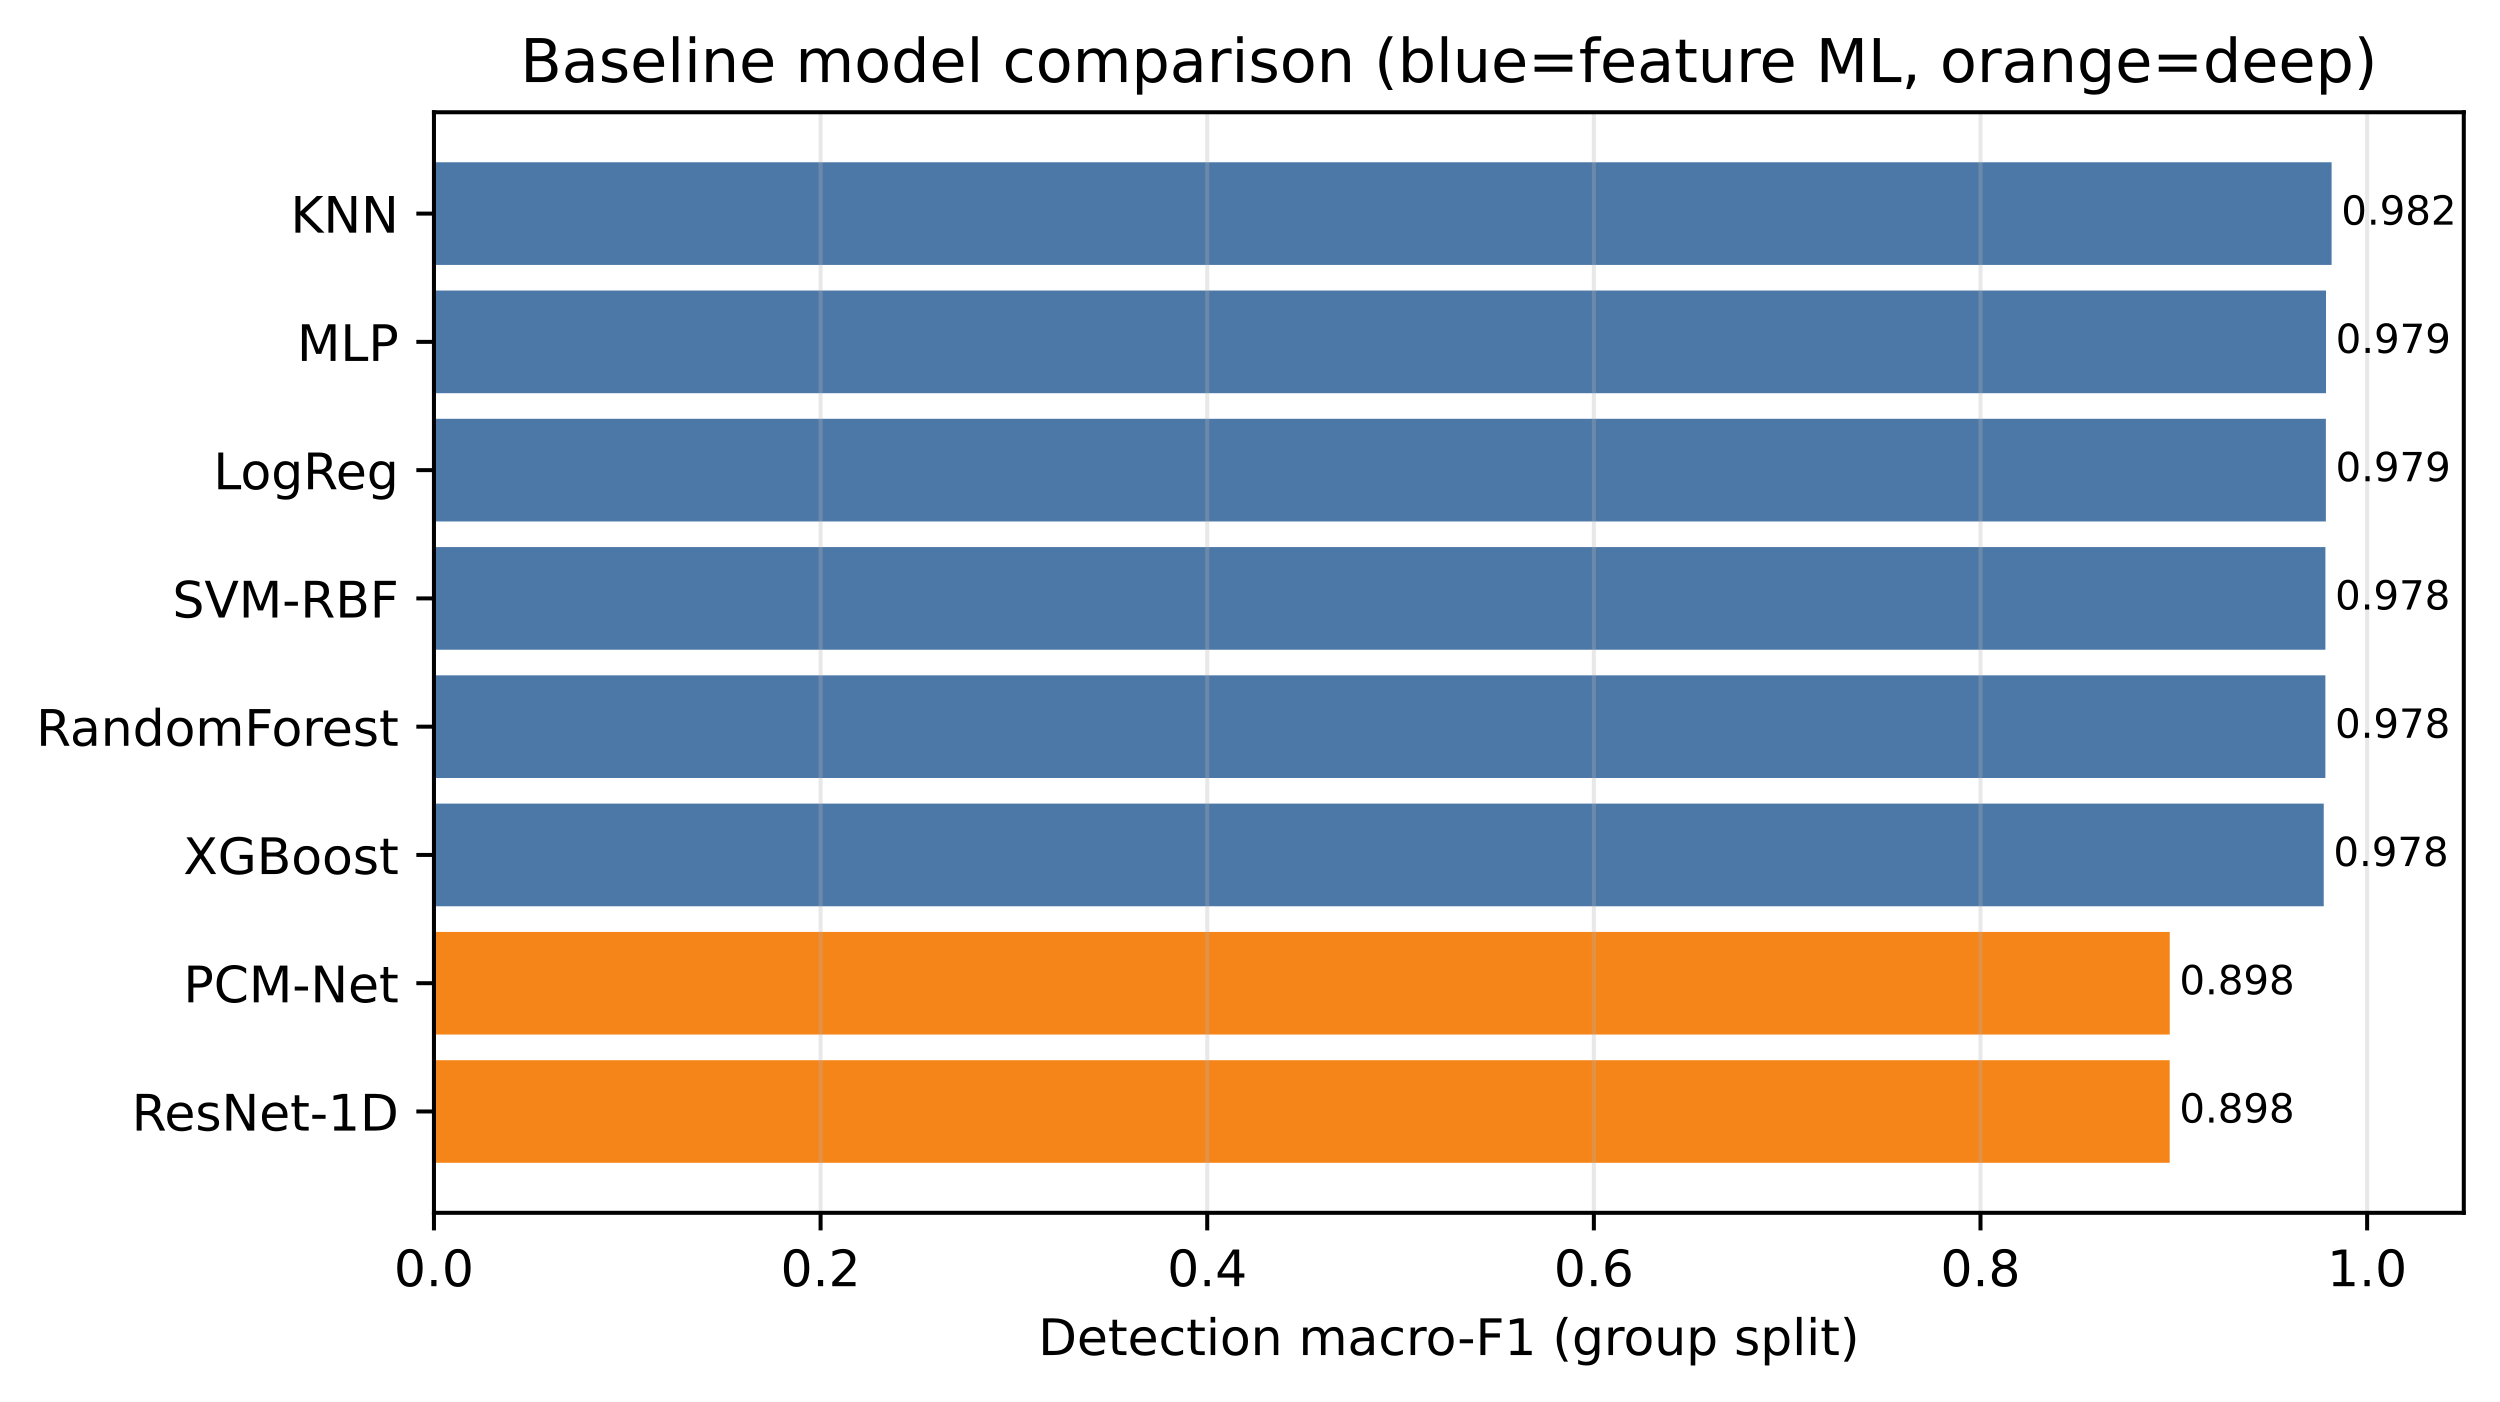
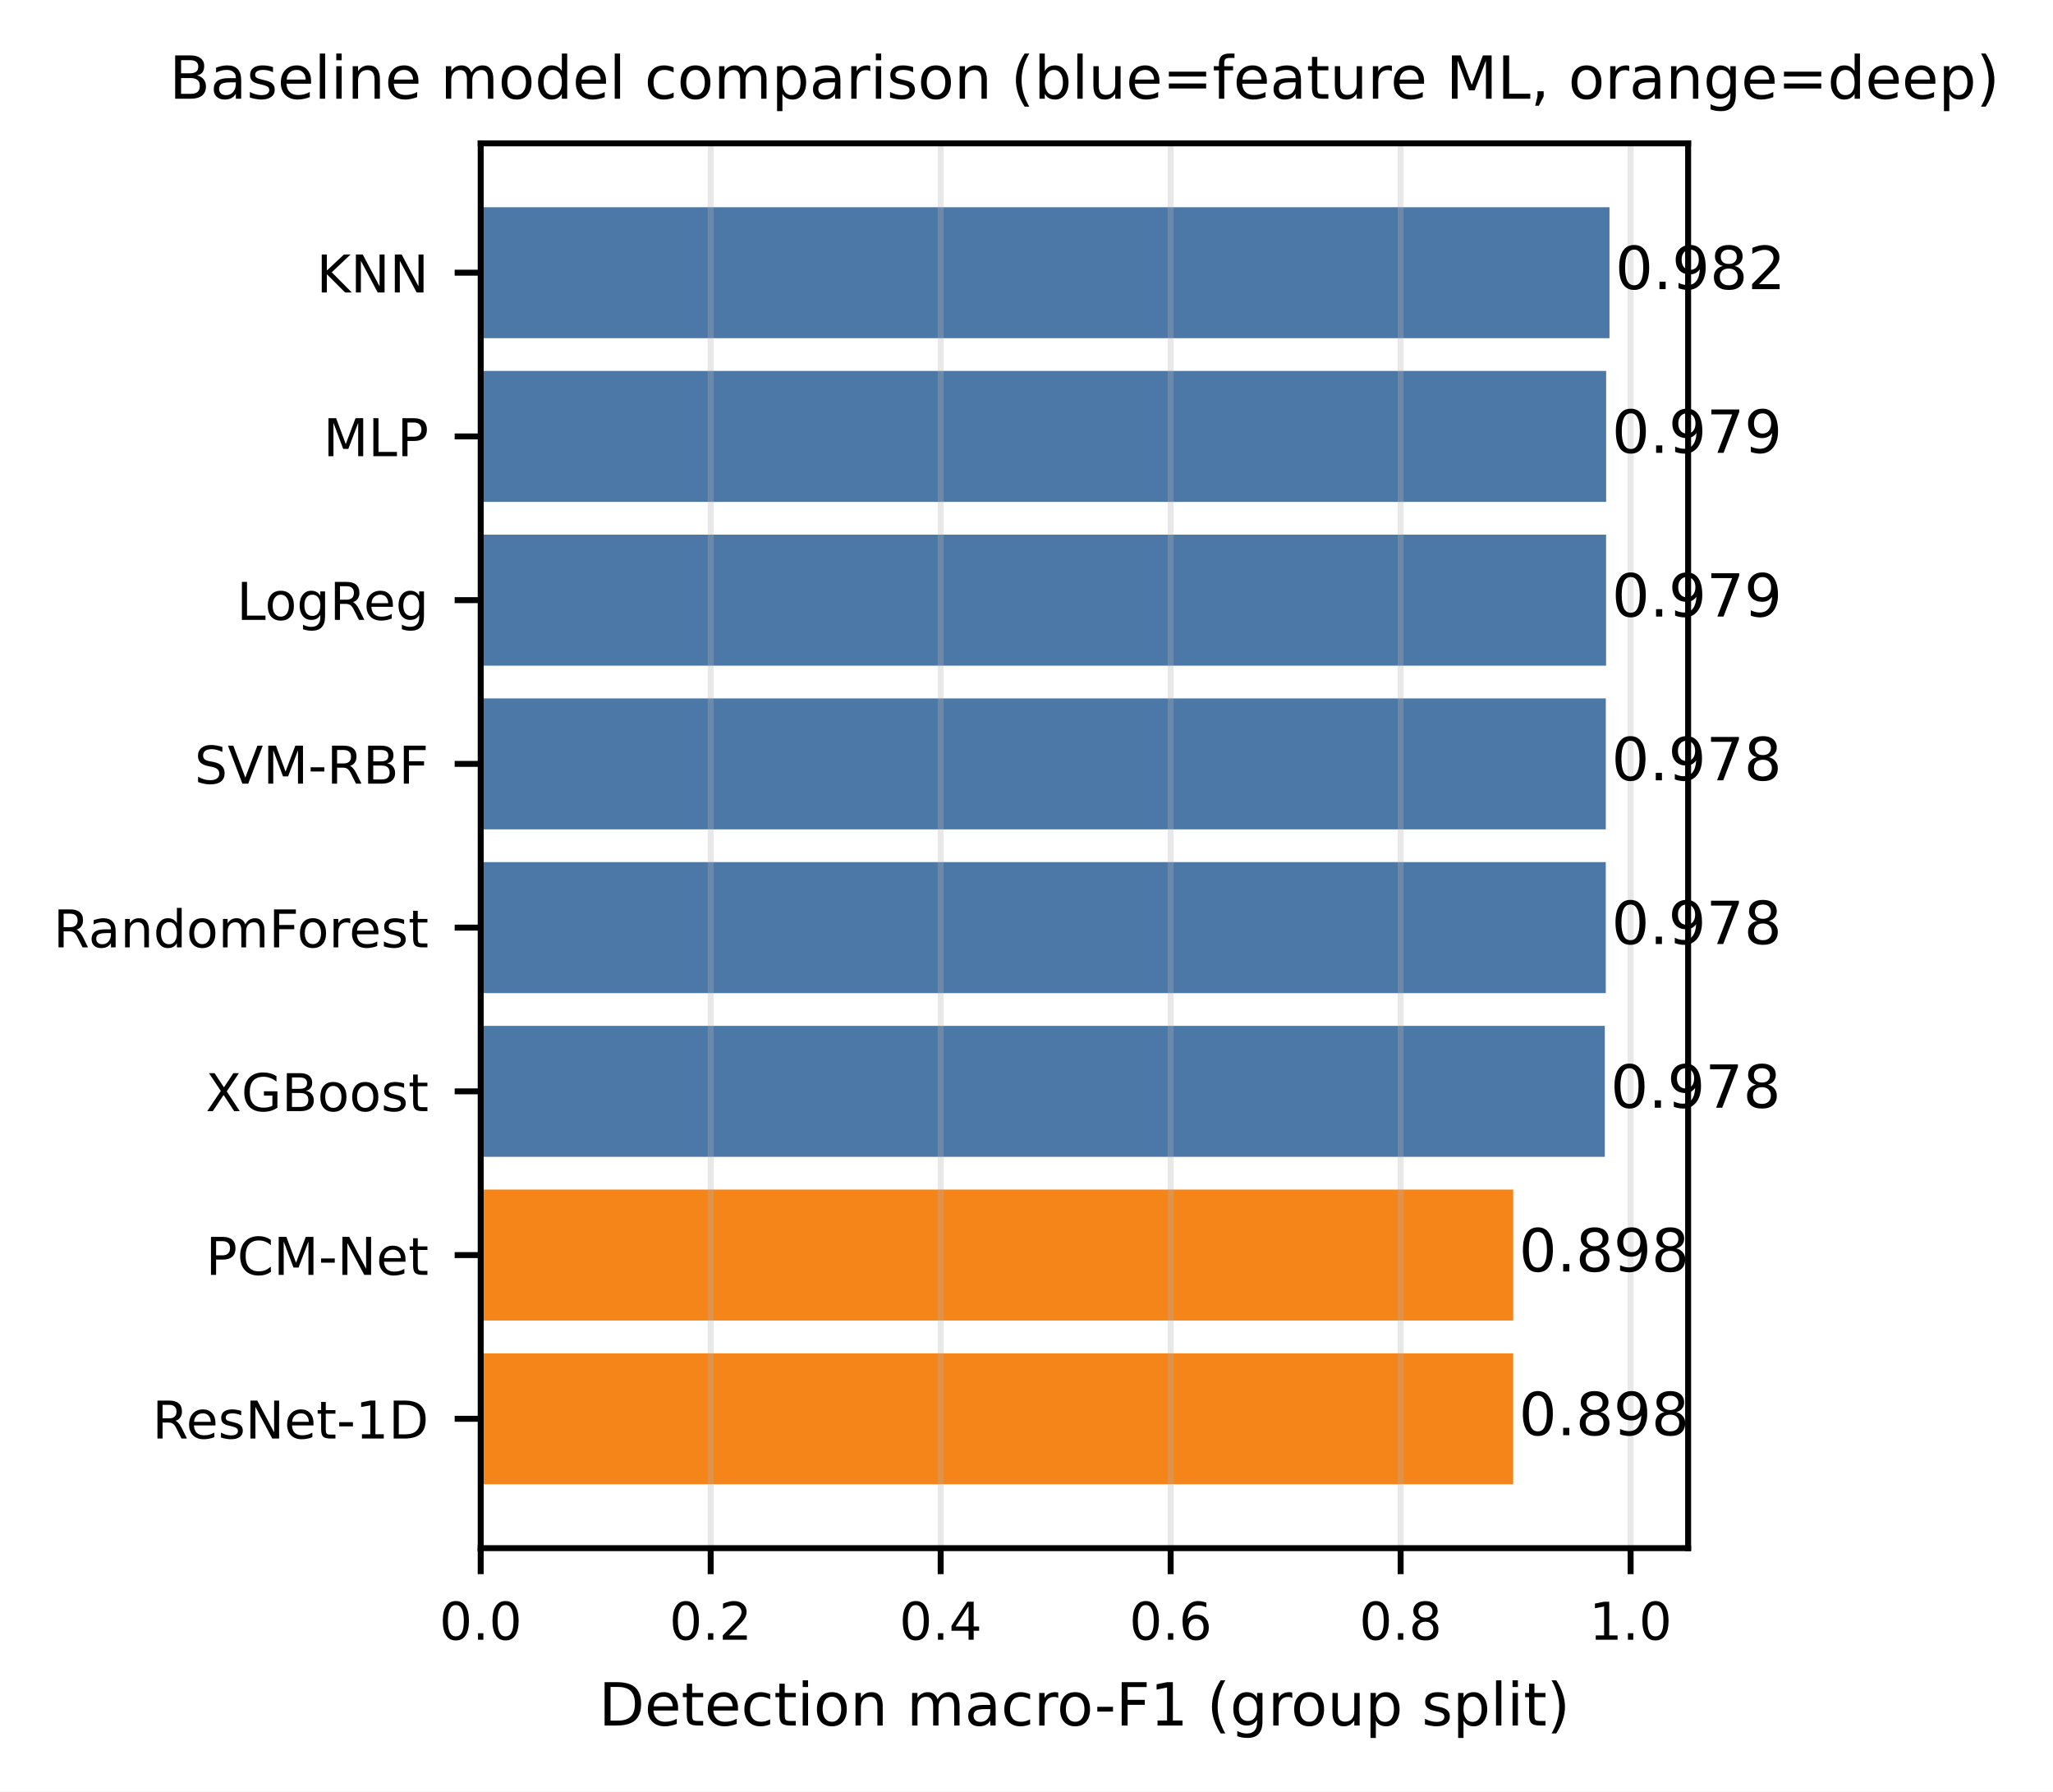
- <svg xmlns="http://www.w3.org/2000/svg" xmlns:xlink="http://www.w3.org/1999/xlink" width="497.023pt" height="278.674pt" viewBox="0 0 497.023 278.674" version="1.1">
+ <svg xmlns="http://www.w3.org/2000/svg" xmlns:xlink="http://www.w3.org/1999/xlink" width="276.115pt" height="240.916pt" viewBox="0 0 276.115 240.916" version="1.1">
  <defs>
    <style type="text/css">*{stroke-linejoin: round; stroke-linecap: butt}</style>
  </defs>
  <g id="figure_1">
    <g id="patch_1">
-       <path d="M 0 278.674  L 497.023 278.674  L 497.023 0  L 0 0  z " style="fill: #ffffff" />
+       <path d="M 0 240.916  L 276.115 240.916  L 276.115 0  L 0 0  z " style="fill: #ffffff" />
    </g>
    <g id="axes_1">
      <g id="patch_2">
-         <path d="M 86.273 241.118  L 489.823 241.118  L 489.823 22.318  L 86.273 22.318  z " style="fill: #ffffff" />
+         <path d="M 64.651 208.199  L 227.041 208.199  L 227.041 19.279  L 64.651 19.279  z " style="fill: #ffffff" />
      </g>
      <g id="patch_3">
-         <path d="M 86.273 231.173  L 431.355 231.173  L 431.355 210.772  L 86.273 210.772  z " clip-path="url(#paf9b3a5eac)" style="fill: #f58518" />
+         <path d="M 64.651 199.611  L 203.513 199.611  L 203.513 181.997  L 64.651 181.997  z " clip-path="url(#p3690f6f3ef)" style="fill: #f58518" />
      </g>
      <g id="patch_4">
-         <path d="M 86.273 205.672  L 431.366 205.672  L 431.366 185.271  L 86.273 185.271  z " clip-path="url(#paf9b3a5eac)" style="fill: #f58518" />
+         <path d="M 64.651 177.593  L 203.517 177.593  L 203.517 159.978  L 64.651 159.978  z " clip-path="url(#p3690f6f3ef)" style="fill: #f58518" />
      </g>
      <g id="patch_5">
-         <path d="M 86.273 180.17  L 461.98 180.17  L 461.98 159.769  L 86.273 159.769  z " clip-path="url(#paf9b3a5eac)" style="fill: #4c78a8" />
+         <path d="M 64.651 155.574  L 215.836 155.574  L 215.836 137.959  L 64.651 137.959  z " clip-path="url(#p3690f6f3ef)" style="fill: #4c78a8" />
      </g>
      <g id="patch_6">
-         <path d="M 86.273 154.669  L 462.306 154.669  L 462.306 134.268  L 86.273 134.268  z " clip-path="url(#paf9b3a5eac)" style="fill: #4c78a8" />
+         <path d="M 64.651 133.556  L 215.968 133.556  L 215.968 115.941  L 64.651 115.941  z " clip-path="url(#p3690f6f3ef)" style="fill: #4c78a8" />
      </g>
      <g id="patch_7">
-         <path d="M 86.273 129.168  L 462.312 129.168  L 462.312 108.767  L 86.273 108.767  z " clip-path="url(#paf9b3a5eac)" style="fill: #4c78a8" />
+         <path d="M 64.651 111.537  L 215.97 111.537  L 215.97 93.922  L 64.651 93.922  z " clip-path="url(#p3690f6f3ef)" style="fill: #4c78a8" />
      </g>
      <g id="patch_8">
-         <path d="M 86.273 103.667  L 462.406 103.667  L 462.406 83.266  L 86.273 83.266  z " clip-path="url(#paf9b3a5eac)" style="fill: #4c78a8" />
+         <path d="M 64.651 89.518  L 216.008 89.518  L 216.008 71.903  L 64.651 71.903  z " clip-path="url(#p3690f6f3ef)" style="fill: #4c78a8" />
      </g>
      <g id="patch_9">
-         <path d="M 86.273 78.166  L 462.43 78.166  L 462.43 57.765  L 86.273 57.765  z " clip-path="url(#paf9b3a5eac)" style="fill: #4c78a8" />
+         <path d="M 64.651 67.5  L 216.017 67.5  L 216.017 49.885  L 64.651 49.885  z " clip-path="url(#p3690f6f3ef)" style="fill: #4c78a8" />
      </g>
      <g id="patch_10">
-         <path d="M 86.273 52.665  L 463.545 52.665  L 463.545 32.264  L 86.273 32.264  z " clip-path="url(#paf9b3a5eac)" style="fill: #4c78a8" />
+         <path d="M 64.651 45.481  L 216.466 45.481  L 216.466 27.866  L 64.651 27.866  z " clip-path="url(#p3690f6f3ef)" style="fill: #4c78a8" />
      </g>
      <g id="matplotlib.axis_1">
        <g id="xtick_1">
          <g id="line2d_1">
-             <path d="M 86.273 241.118  L 86.273 22.318  " clip-path="url(#paf9b3a5eac)" style="fill: none; stroke: #b0b0b0; stroke-opacity: 0.3; stroke-width: 0.8; stroke-linecap: square" />
+             <path d="M 64.651 208.199  L 64.651 19.279  " clip-path="url(#p3690f6f3ef)" style="fill: none; stroke: #b0b0b0; stroke-opacity: 0.3; stroke-width: 0.8; stroke-linecap: square" />
          </g>
          <g id="line2d_2">
            <defs>
-               <path id="m8908d68fb1" d="M 0 0  L 0 3.5  " style="stroke: #000000; stroke-width: 0.8" />
+               <path id="m26b4bde176" d="M 0 0  L 0 3.5  " style="stroke: #000000; stroke-width: 0.8" />
            </defs>
            <g>
-               <use xlink:href="#m8908d68fb1" x="86.273" y="241.118" style="stroke: #000000; stroke-width: 0.8" />
+               <use xlink:href="#m26b4bde176" x="64.651" y="208.199" style="stroke: #000000; stroke-width: 0.8" />
            </g>
          </g>
          <g id="text_1">
-             <text style="font-size: 10px; font-family: 'DejaVu Sans', 'Bitstream Vera Sans', 'Computer Modern Sans Serif', 'Lucida Grande', 'Verdana', 'Geneva', 'Lucid', 'Arial', 'Helvetica', 'Avant Garde', sans-serif; text-anchor: middle" x="86.273" y="255.717" transform="rotate(-0 86.27344 255.7166)">0.0</text>
+             <text style="font-size: 7px; font-family: 'DejaVu Sans', 'Bitstream Vera Sans', 'Computer Modern Sans Serif', 'Lucida Grande', 'Verdana', 'Geneva', 'Lucid', 'Arial', 'Helvetica', 'Avant Garde', sans-serif; text-anchor: middle" x="64.651" y="220.518" transform="rotate(-0 64.65141 220.5177)">0.0</text>
          </g>
        </g>
        <g id="xtick_2">
          <g id="line2d_3">
-             <path d="M 163.14 241.118  L 163.14 22.318  " clip-path="url(#paf9b3a5eac)" style="fill: none; stroke: #b0b0b0; stroke-opacity: 0.3; stroke-width: 0.8; stroke-linecap: square" />
+             <path d="M 95.583 208.199  L 95.583 19.279  " clip-path="url(#p3690f6f3ef)" style="fill: none; stroke: #b0b0b0; stroke-opacity: 0.3; stroke-width: 0.8; stroke-linecap: square" />
          </g>
          <g id="line2d_4">
            <g>
-               <use xlink:href="#m8908d68fb1" x="163.14" y="241.118" style="stroke: #000000; stroke-width: 0.8" />
+               <use xlink:href="#m26b4bde176" x="95.583" y="208.199" style="stroke: #000000; stroke-width: 0.8" />
            </g>
          </g>
          <g id="text_2">
-             <text style="font-size: 10px; font-family: 'DejaVu Sans', 'Bitstream Vera Sans', 'Computer Modern Sans Serif', 'Lucida Grande', 'Verdana', 'Geneva', 'Lucid', 'Arial', 'Helvetica', 'Avant Garde', sans-serif; text-anchor: middle" x="163.14" y="255.717" transform="rotate(-0 163.1401 255.7166)">0.2</text>
+             <text style="font-size: 7px; font-family: 'DejaVu Sans', 'Bitstream Vera Sans', 'Computer Modern Sans Serif', 'Lucida Grande', 'Verdana', 'Geneva', 'Lucid', 'Arial', 'Helvetica', 'Avant Garde', sans-serif; text-anchor: middle" x="95.583" y="220.518" transform="rotate(-0 95.58267 220.5177)">0.2</text>
          </g>
        </g>
        <g id="xtick_3">
          <g id="line2d_5">
-             <path d="M 240.007 241.118  L 240.007 22.318  " clip-path="url(#paf9b3a5eac)" style="fill: none; stroke: #b0b0b0; stroke-opacity: 0.3; stroke-width: 0.8; stroke-linecap: square" />
+             <path d="M 126.514 208.199  L 126.514 19.279  " clip-path="url(#p3690f6f3ef)" style="fill: none; stroke: #b0b0b0; stroke-opacity: 0.3; stroke-width: 0.8; stroke-linecap: square" />
          </g>
          <g id="line2d_6">
            <g>
-               <use xlink:href="#m8908d68fb1" x="240.007" y="241.118" style="stroke: #000000; stroke-width: 0.8" />
+               <use xlink:href="#m26b4bde176" x="126.514" y="208.199" style="stroke: #000000; stroke-width: 0.8" />
            </g>
          </g>
          <g id="text_3">
-             <text style="font-size: 10px; font-family: 'DejaVu Sans', 'Bitstream Vera Sans', 'Computer Modern Sans Serif', 'Lucida Grande', 'Verdana', 'Geneva', 'Lucid', 'Arial', 'Helvetica', 'Avant Garde', sans-serif; text-anchor: middle" x="240.007" y="255.717" transform="rotate(-0 240.0068 255.7166)">0.4</text>
+             <text style="font-size: 7px; font-family: 'DejaVu Sans', 'Bitstream Vera Sans', 'Computer Modern Sans Serif', 'Lucida Grande', 'Verdana', 'Geneva', 'Lucid', 'Arial', 'Helvetica', 'Avant Garde', sans-serif; text-anchor: middle" x="126.514" y="220.518" transform="rotate(-0 126.5139 220.5177)">0.4</text>
          </g>
        </g>
        <g id="xtick_4">
          <g id="line2d_7">
-             <path d="M 316.873 241.118  L 316.873 22.318  " clip-path="url(#paf9b3a5eac)" style="fill: none; stroke: #b0b0b0; stroke-opacity: 0.3; stroke-width: 0.8; stroke-linecap: square" />
+             <path d="M 157.445 208.199  L 157.445 19.279  " clip-path="url(#p3690f6f3ef)" style="fill: none; stroke: #b0b0b0; stroke-opacity: 0.3; stroke-width: 0.8; stroke-linecap: square" />
          </g>
          <g id="line2d_8">
            <g>
-               <use xlink:href="#m8908d68fb1" x="316.873" y="241.118" style="stroke: #000000; stroke-width: 0.8" />
+               <use xlink:href="#m26b4bde176" x="157.445" y="208.199" style="stroke: #000000; stroke-width: 0.8" />
            </g>
          </g>
          <g id="text_4">
-             <text style="font-size: 10px; font-family: 'DejaVu Sans', 'Bitstream Vera Sans', 'Computer Modern Sans Serif', 'Lucida Grande', 'Verdana', 'Geneva', 'Lucid', 'Arial', 'Helvetica', 'Avant Garde', sans-serif; text-anchor: middle" x="316.873" y="255.717" transform="rotate(-0 316.8734 255.7166)">0.6</text>
+             <text style="font-size: 7px; font-family: 'DejaVu Sans', 'Bitstream Vera Sans', 'Computer Modern Sans Serif', 'Lucida Grande', 'Verdana', 'Geneva', 'Lucid', 'Arial', 'Helvetica', 'Avant Garde', sans-serif; text-anchor: middle" x="157.445" y="220.518" transform="rotate(-0 157.4452 220.5177)">0.6</text>
          </g>
        </g>
        <g id="xtick_5">
          <g id="line2d_9">
-             <path d="M 393.74 241.118  L 393.74 22.318  " clip-path="url(#paf9b3a5eac)" style="fill: none; stroke: #b0b0b0; stroke-opacity: 0.3; stroke-width: 0.8; stroke-linecap: square" />
+             <path d="M 188.376 208.199  L 188.376 19.279  " clip-path="url(#p3690f6f3ef)" style="fill: none; stroke: #b0b0b0; stroke-opacity: 0.3; stroke-width: 0.8; stroke-linecap: square" />
          </g>
          <g id="line2d_10">
            <g>
-               <use xlink:href="#m8908d68fb1" x="393.74" y="241.118" style="stroke: #000000; stroke-width: 0.8" />
+               <use xlink:href="#m26b4bde176" x="188.376" y="208.199" style="stroke: #000000; stroke-width: 0.8" />
            </g>
          </g>
          <g id="text_5">
-             <text style="font-size: 10px; font-family: 'DejaVu Sans', 'Bitstream Vera Sans', 'Computer Modern Sans Serif', 'Lucida Grande', 'Verdana', 'Geneva', 'Lucid', 'Arial', 'Helvetica', 'Avant Garde', sans-serif; text-anchor: middle" x="393.74" y="255.717" transform="rotate(-0 393.7401 255.7166)">0.8</text>
+             <text style="font-size: 7px; font-family: 'DejaVu Sans', 'Bitstream Vera Sans', 'Computer Modern Sans Serif', 'Lucida Grande', 'Verdana', 'Geneva', 'Lucid', 'Arial', 'Helvetica', 'Avant Garde', sans-serif; text-anchor: middle" x="188.376" y="220.518" transform="rotate(-0 188.3765 220.5177)">0.8</text>
          </g>
        </g>
        <g id="xtick_6">
          <g id="line2d_11">
-             <path d="M 470.607 241.118  L 470.607 22.318  " clip-path="url(#paf9b3a5eac)" style="fill: none; stroke: #b0b0b0; stroke-opacity: 0.3; stroke-width: 0.8; stroke-linecap: square" />
+             <path d="M 219.308 208.199  L 219.308 19.279  " clip-path="url(#p3690f6f3ef)" style="fill: none; stroke: #b0b0b0; stroke-opacity: 0.3; stroke-width: 0.8; stroke-linecap: square" />
          </g>
          <g id="line2d_12">
            <g>
-               <use xlink:href="#m8908d68fb1" x="470.607" y="241.118" style="stroke: #000000; stroke-width: 0.8" />
+               <use xlink:href="#m26b4bde176" x="219.308" y="208.199" style="stroke: #000000; stroke-width: 0.8" />
            </g>
          </g>
          <g id="text_6">
-             <text style="font-size: 10px; font-family: 'DejaVu Sans', 'Bitstream Vera Sans', 'Computer Modern Sans Serif', 'Lucida Grande', 'Verdana', 'Geneva', 'Lucid', 'Arial', 'Helvetica', 'Avant Garde', sans-serif; text-anchor: middle" x="470.607" y="255.717" transform="rotate(-0 470.6068 255.7166)">1.0</text>
+             <text style="font-size: 7px; font-family: 'DejaVu Sans', 'Bitstream Vera Sans', 'Computer Modern Sans Serif', 'Lucida Grande', 'Verdana', 'Geneva', 'Lucid', 'Arial', 'Helvetica', 'Avant Garde', sans-serif; text-anchor: middle" x="219.308" y="220.518" transform="rotate(-0 219.3077 220.5177)">1.0</text>
          </g>
        </g>
        <g id="text_7">
-           <text style="font-size: 10px; font-family: 'DejaVu Sans', 'Bitstream Vera Sans', 'Computer Modern Sans Serif', 'Lucida Grande', 'Verdana', 'Geneva', 'Lucid', 'Arial', 'Helvetica', 'Avant Garde', sans-serif; text-anchor: middle" x="288.048" y="269.395" transform="rotate(-0 288.0484 269.3947)">Detection macro-F1 (group split)</text>
+           <text style="font-size: 8px; font-family: 'DejaVu Sans', 'Bitstream Vera Sans', 'Computer Modern Sans Serif', 'Lucida Grande', 'Verdana', 'Geneva', 'Lucid', 'Arial', 'Helvetica', 'Avant Garde', sans-serif; text-anchor: middle" x="145.846" y="232.052" transform="rotate(-0 145.846 232.0522)">Detection macro-F1 (group split)</text>
        </g>
      </g>
      <g id="matplotlib.axis_2">
        <g id="ytick_1">
          <g id="line2d_13">
            <defs>
-               <path id="mf4017337c5" d="M 0 0  L -3.5 0  " style="stroke: #000000; stroke-width: 0.8" />
+               <path id="m7ec2039ecd" d="M 0 0  L -3.5 0  " style="stroke: #000000; stroke-width: 0.8" />
            </defs>
            <g>
-               <use xlink:href="#mf4017337c5" x="86.273" y="220.972" style="stroke: #000000; stroke-width: 0.8" />
+               <use xlink:href="#m7ec2039ecd" x="64.651" y="190.804" style="stroke: #000000; stroke-width: 0.8" />
            </g>
          </g>
          <g id="text_8">
-             <text style="font-size: 10px; font-family: 'DejaVu Sans', 'Bitstream Vera Sans', 'Computer Modern Sans Serif', 'Lucida Grande', 'Verdana', 'Geneva', 'Lucid', 'Arial', 'Helvetica', 'Avant Garde', sans-serif; text-anchor: end" x="79.273" y="224.771" transform="rotate(-0 79.27344 224.7714)">ResNet-1D</text>
+             <text style="font-size: 7px; font-family: 'DejaVu Sans', 'Bitstream Vera Sans', 'Computer Modern Sans Serif', 'Lucida Grande', 'Verdana', 'Geneva', 'Lucid', 'Arial', 'Helvetica', 'Avant Garde', sans-serif; text-anchor: end" x="57.651" y="193.463" transform="rotate(-0 57.65141 193.4635)">ResNet-1D</text>
          </g>
        </g>
        <g id="ytick_2">
          <g id="line2d_14">
            <g>
-               <use xlink:href="#mf4017337c5" x="86.273" y="195.471" style="stroke: #000000; stroke-width: 0.8" />
+               <use xlink:href="#m7ec2039ecd" x="64.651" y="168.785" style="stroke: #000000; stroke-width: 0.8" />
            </g>
          </g>
          <g id="text_9">
-             <text style="font-size: 10px; font-family: 'DejaVu Sans', 'Bitstream Vera Sans', 'Computer Modern Sans Serif', 'Lucida Grande', 'Verdana', 'Geneva', 'Lucid', 'Arial', 'Helvetica', 'Avant Garde', sans-serif; text-anchor: end" x="79.273" y="199.27" transform="rotate(-0 79.27344 199.2703)">PCM-Net</text>
+             <text style="font-size: 7px; font-family: 'DejaVu Sans', 'Bitstream Vera Sans', 'Computer Modern Sans Serif', 'Lucida Grande', 'Verdana', 'Geneva', 'Lucid', 'Arial', 'Helvetica', 'Avant Garde', sans-serif; text-anchor: end" x="57.651" y="171.445" transform="rotate(-0 57.65141 171.4448)">PCM-Net</text>
          </g>
        </g>
        <g id="ytick_3">
          <g id="line2d_15">
            <g>
-               <use xlink:href="#mf4017337c5" x="86.273" y="169.97" style="stroke: #000000; stroke-width: 0.8" />
+               <use xlink:href="#m7ec2039ecd" x="64.651" y="146.767" style="stroke: #000000; stroke-width: 0.8" />
            </g>
          </g>
          <g id="text_10">
-             <text style="font-size: 10px; font-family: 'DejaVu Sans', 'Bitstream Vera Sans', 'Computer Modern Sans Serif', 'Lucida Grande', 'Verdana', 'Geneva', 'Lucid', 'Arial', 'Helvetica', 'Avant Garde', sans-serif; text-anchor: end" x="79.273" y="173.769" transform="rotate(-0 79.27344 173.7691)">XGBoost</text>
+             <text style="font-size: 7px; font-family: 'DejaVu Sans', 'Bitstream Vera Sans', 'Computer Modern Sans Serif', 'Lucida Grande', 'Verdana', 'Geneva', 'Lucid', 'Arial', 'Helvetica', 'Avant Garde', sans-serif; text-anchor: end" x="57.651" y="149.426" transform="rotate(-0 57.65141 149.4262)">XGBoost</text>
          </g>
        </g>
        <g id="ytick_4">
          <g id="line2d_16">
            <g>
-               <use xlink:href="#mf4017337c5" x="86.273" y="144.469" style="stroke: #000000; stroke-width: 0.8" />
+               <use xlink:href="#m7ec2039ecd" x="64.651" y="124.748" style="stroke: #000000; stroke-width: 0.8" />
            </g>
          </g>
          <g id="text_11">
-             <text style="font-size: 10px; font-family: 'DejaVu Sans', 'Bitstream Vera Sans', 'Computer Modern Sans Serif', 'Lucida Grande', 'Verdana', 'Geneva', 'Lucid', 'Arial', 'Helvetica', 'Avant Garde', sans-serif; text-anchor: end" x="79.273" y="148.268" transform="rotate(-0 79.27344 148.2679)">RandomForest</text>
+             <text style="font-size: 7px; font-family: 'DejaVu Sans', 'Bitstream Vera Sans', 'Computer Modern Sans Serif', 'Lucida Grande', 'Verdana', 'Geneva', 'Lucid', 'Arial', 'Helvetica', 'Avant Garde', sans-serif; text-anchor: end" x="57.651" y="127.408" transform="rotate(-0 57.65141 127.4075)">RandomForest</text>
          </g>
        </g>
        <g id="ytick_5">
          <g id="line2d_17">
            <g>
-               <use xlink:href="#mf4017337c5" x="86.273" y="118.968" style="stroke: #000000; stroke-width: 0.8" />
+               <use xlink:href="#m7ec2039ecd" x="64.651" y="102.729" style="stroke: #000000; stroke-width: 0.8" />
            </g>
          </g>
          <g id="text_12">
-             <text style="font-size: 10px; font-family: 'DejaVu Sans', 'Bitstream Vera Sans', 'Computer Modern Sans Serif', 'Lucida Grande', 'Verdana', 'Geneva', 'Lucid', 'Arial', 'Helvetica', 'Avant Garde', sans-serif; text-anchor: end" x="79.273" y="122.767" transform="rotate(-0 79.27344 122.7668)">SVM-RBF</text>
+             <text style="font-size: 7px; font-family: 'DejaVu Sans', 'Bitstream Vera Sans', 'Computer Modern Sans Serif', 'Lucida Grande', 'Verdana', 'Geneva', 'Lucid', 'Arial', 'Helvetica', 'Avant Garde', sans-serif; text-anchor: end" x="57.651" y="105.389" transform="rotate(-0 57.65141 105.3889)">SVM-RBF</text>
          </g>
        </g>
        <g id="ytick_6">
          <g id="line2d_18">
            <g>
-               <use xlink:href="#mf4017337c5" x="86.273" y="93.466" style="stroke: #000000; stroke-width: 0.8" />
+               <use xlink:href="#m7ec2039ecd" x="64.651" y="80.711" style="stroke: #000000; stroke-width: 0.8" />
            </g>
          </g>
          <g id="text_13">
-             <text style="font-size: 10px; font-family: 'DejaVu Sans', 'Bitstream Vera Sans', 'Computer Modern Sans Serif', 'Lucida Grande', 'Verdana', 'Geneva', 'Lucid', 'Arial', 'Helvetica', 'Avant Garde', sans-serif; text-anchor: end" x="79.273" y="97.266" transform="rotate(-0 79.27344 97.2656)">LogReg</text>
+             <text style="font-size: 7px; font-family: 'DejaVu Sans', 'Bitstream Vera Sans', 'Computer Modern Sans Serif', 'Lucida Grande', 'Verdana', 'Geneva', 'Lucid', 'Arial', 'Helvetica', 'Avant Garde', sans-serif; text-anchor: end" x="57.651" y="83.37" transform="rotate(-0 57.65141 83.37023)">LogReg</text>
          </g>
        </g>
        <g id="ytick_7">
          <g id="line2d_19">
            <g>
-               <use xlink:href="#mf4017337c5" x="86.273" y="67.965" style="stroke: #000000; stroke-width: 0.8" />
+               <use xlink:href="#m7ec2039ecd" x="64.651" y="58.692" style="stroke: #000000; stroke-width: 0.8" />
            </g>
          </g>
          <g id="text_14">
-             <text style="font-size: 10px; font-family: 'DejaVu Sans', 'Bitstream Vera Sans', 'Computer Modern Sans Serif', 'Lucida Grande', 'Verdana', 'Geneva', 'Lucid', 'Arial', 'Helvetica', 'Avant Garde', sans-serif; text-anchor: end" x="79.273" y="71.764" transform="rotate(-0 79.27344 71.76443)">MLP</text>
+             <text style="font-size: 7px; font-family: 'DejaVu Sans', 'Bitstream Vera Sans', 'Computer Modern Sans Serif', 'Lucida Grande', 'Verdana', 'Geneva', 'Lucid', 'Arial', 'Helvetica', 'Avant Garde', sans-serif; text-anchor: end" x="57.651" y="61.352" transform="rotate(-0 57.65141 61.35158)">MLP</text>
          </g>
        </g>
        <g id="ytick_8">
          <g id="line2d_20">
            <g>
-               <use xlink:href="#mf4017337c5" x="86.273" y="42.464" style="stroke: #000000; stroke-width: 0.8" />
+               <use xlink:href="#m7ec2039ecd" x="64.651" y="36.673" style="stroke: #000000; stroke-width: 0.8" />
            </g>
          </g>
          <g id="text_15">
-             <text style="font-size: 10px; font-family: 'DejaVu Sans', 'Bitstream Vera Sans', 'Computer Modern Sans Serif', 'Lucida Grande', 'Verdana', 'Geneva', 'Lucid', 'Arial', 'Helvetica', 'Avant Garde', sans-serif; text-anchor: end" x="79.273" y="46.263" transform="rotate(-0 79.27344 46.26326)">KNN</text>
+             <text style="font-size: 7px; font-family: 'DejaVu Sans', 'Bitstream Vera Sans', 'Computer Modern Sans Serif', 'Lucida Grande', 'Verdana', 'Geneva', 'Lucid', 'Arial', 'Helvetica', 'Avant Garde', sans-serif; text-anchor: end" x="57.651" y="39.333" transform="rotate(-0 57.65141 39.33293)">KNN</text>
          </g>
        </g>
      </g>
      <g id="patch_11">
-         <path d="M 86.273 241.118  L 86.273 22.318  " style="fill: none; stroke: #000000; stroke-width: 0.8; stroke-linejoin: miter; stroke-linecap: square" />
+         <path d="M 64.651 208.199  L 64.651 19.279  " style="fill: none; stroke: #000000; stroke-width: 0.8; stroke-linejoin: miter; stroke-linecap: square" />
      </g>
      <g id="patch_12">
-         <path d="M 489.823 241.118  L 489.823 22.318  " style="fill: none; stroke: #000000; stroke-width: 0.8; stroke-linejoin: miter; stroke-linecap: square" />
+         <path d="M 227.041 208.199  L 227.041 19.279  " style="fill: none; stroke: #000000; stroke-width: 0.8; stroke-linejoin: miter; stroke-linecap: square" />
      </g>
      <g id="patch_13">
-         <path d="M 86.273 241.118  L 489.823 241.118  " style="fill: none; stroke: #000000; stroke-width: 0.8; stroke-linejoin: miter; stroke-linecap: square" />
+         <path d="M 64.651 208.199  L 227.041 208.199  " style="fill: none; stroke: #000000; stroke-width: 0.8; stroke-linejoin: miter; stroke-linecap: square" />
      </g>
      <g id="patch_14">
-         <path d="M 86.273 22.318  L 489.823 22.318  " style="fill: none; stroke: #000000; stroke-width: 0.8; stroke-linejoin: miter; stroke-linecap: square" />
+         <path d="M 64.651 19.279  L 227.041 19.279  " style="fill: none; stroke: #000000; stroke-width: 0.8; stroke-linejoin: miter; stroke-linecap: square" />
      </g>
      <g id="text_16">
-         <text style="font-size: 8px; font-family: 'DejaVu Sans', 'Bitstream Vera Sans', 'Computer Modern Sans Serif', 'Lucida Grande', 'Verdana', 'Geneva', 'Lucid', 'Arial', 'Helvetica', 'Avant Garde', sans-serif; text-anchor: start" x="433.277" y="223.18" transform="rotate(-0 433.2766 223.1797)">0.898</text>
+         <text style="font-size: 8px; font-family: 'DejaVu Sans', 'Bitstream Vera Sans', 'Computer Modern Sans Serif', 'Lucida Grande', 'Verdana', 'Geneva', 'Lucid', 'Arial', 'Helvetica', 'Avant Garde', sans-serif; text-anchor: start" x="204.286" y="193.012" transform="rotate(-0 204.286 193.0115)">0.898</text>
      </g>
      <g id="text_17">
-         <text style="font-size: 8px; font-family: 'DejaVu Sans', 'Bitstream Vera Sans', 'Computer Modern Sans Serif', 'Lucida Grande', 'Verdana', 'Geneva', 'Lucid', 'Arial', 'Helvetica', 'Avant Garde', sans-serif; text-anchor: start" x="433.288" y="197.679" transform="rotate(-0 433.288 197.6785)">0.898</text>
+         <text style="font-size: 8px; font-family: 'DejaVu Sans', 'Bitstream Vera Sans', 'Computer Modern Sans Serif', 'Lucida Grande', 'Verdana', 'Geneva', 'Lucid', 'Arial', 'Helvetica', 'Avant Garde', sans-serif; text-anchor: start" x="204.291" y="170.993" transform="rotate(-0 204.2906 170.9929)">0.898</text>
      </g>
      <g id="text_18">
-         <text style="font-size: 8px; font-family: 'DejaVu Sans', 'Bitstream Vera Sans', 'Computer Modern Sans Serif', 'Lucida Grande', 'Verdana', 'Geneva', 'Lucid', 'Arial', 'Helvetica', 'Avant Garde', sans-serif; text-anchor: start" x="463.901" y="172.177" transform="rotate(-0 463.9014 172.1774)">0.978</text>
+         <text style="font-size: 8px; font-family: 'DejaVu Sans', 'Bitstream Vera Sans', 'Computer Modern Sans Serif', 'Lucida Grande', 'Verdana', 'Geneva', 'Lucid', 'Arial', 'Helvetica', 'Avant Garde', sans-serif; text-anchor: start" x="216.61" y="148.974" transform="rotate(-0 216.6095 148.9742)">0.978</text>
      </g>
      <g id="text_19">
-         <text style="font-size: 8px; font-family: 'DejaVu Sans', 'Bitstream Vera Sans', 'Computer Modern Sans Serif', 'Lucida Grande', 'Verdana', 'Geneva', 'Lucid', 'Arial', 'Helvetica', 'Avant Garde', sans-serif; text-anchor: start" x="464.228" y="146.676" transform="rotate(-0 464.228 146.6762)">0.978</text>
+         <text style="font-size: 8px; font-family: 'DejaVu Sans', 'Bitstream Vera Sans', 'Computer Modern Sans Serif', 'Lucida Grande', 'Verdana', 'Geneva', 'Lucid', 'Arial', 'Helvetica', 'Avant Garde', sans-serif; text-anchor: start" x="216.741" y="126.956" transform="rotate(-0 216.7409 126.9556)">0.978</text>
      </g>
      <g id="text_20">
-         <text style="font-size: 8px; font-family: 'DejaVu Sans', 'Bitstream Vera Sans', 'Computer Modern Sans Serif', 'Lucida Grande', 'Verdana', 'Geneva', 'Lucid', 'Arial', 'Helvetica', 'Avant Garde', sans-serif; text-anchor: start" x="464.234" y="121.175" transform="rotate(-0 464.234 121.175)">0.978</text>
+         <text style="font-size: 8px; font-family: 'DejaVu Sans', 'Bitstream Vera Sans', 'Computer Modern Sans Serif', 'Lucida Grande', 'Verdana', 'Geneva', 'Lucid', 'Arial', 'Helvetica', 'Avant Garde', sans-serif; text-anchor: start" x="216.743" y="104.937" transform="rotate(-0 216.7433 104.9369)">0.978</text>
      </g>
      <g id="text_21">
-         <text style="font-size: 8px; font-family: 'DejaVu Sans', 'Bitstream Vera Sans', 'Computer Modern Sans Serif', 'Lucida Grande', 'Verdana', 'Geneva', 'Lucid', 'Arial', 'Helvetica', 'Avant Garde', sans-serif; text-anchor: start" x="464.328" y="95.674" transform="rotate(-0 464.3277 95.67388)">0.979</text>
+         <text style="font-size: 8px; font-family: 'DejaVu Sans', 'Bitstream Vera Sans', 'Computer Modern Sans Serif', 'Lucida Grande', 'Verdana', 'Geneva', 'Lucid', 'Arial', 'Helvetica', 'Avant Garde', sans-serif; text-anchor: start" x="216.781" y="82.918" transform="rotate(-0 216.781 82.91828)">0.979</text>
      </g>
      <g id="text_22">
-         <text style="font-size: 8px; font-family: 'DejaVu Sans', 'Bitstream Vera Sans', 'Computer Modern Sans Serif', 'Lucida Grande', 'Verdana', 'Geneva', 'Lucid', 'Arial', 'Helvetica', 'Avant Garde', sans-serif; text-anchor: start" x="464.351" y="70.173" transform="rotate(-0 464.3513 70.17271)">0.979</text>
+         <text style="font-size: 8px; font-family: 'DejaVu Sans', 'Bitstream Vera Sans', 'Computer Modern Sans Serif', 'Lucida Grande', 'Verdana', 'Geneva', 'Lucid', 'Arial', 'Helvetica', 'Avant Garde', sans-serif; text-anchor: start" x="216.791" y="60.9" transform="rotate(-0 216.7905 60.89963)">0.979</text>
      </g>
      <g id="text_23">
-         <text style="font-size: 8px; font-family: 'DejaVu Sans', 'Bitstream Vera Sans', 'Computer Modern Sans Serif', 'Lucida Grande', 'Verdana', 'Geneva', 'Lucid', 'Arial', 'Helvetica', 'Avant Garde', sans-serif; text-anchor: start" x="465.467" y="44.672" transform="rotate(-0 465.4667 44.67155)">0.982</text>
+         <text style="font-size: 8px; font-family: 'DejaVu Sans', 'Bitstream Vera Sans', 'Computer Modern Sans Serif', 'Lucida Grande', 'Verdana', 'Geneva', 'Lucid', 'Arial', 'Helvetica', 'Avant Garde', sans-serif; text-anchor: start" x="217.239" y="38.881" transform="rotate(-0 217.2394 38.88098)">0.982</text>
      </g>
      <g id="text_24">
-         <text style="font-size: 12px; font-family: 'DejaVu Sans', 'Bitstream Vera Sans', 'Computer Modern Sans Serif', 'Lucida Grande', 'Verdana', 'Geneva', 'Lucid', 'Arial', 'Helvetica', 'Avant Garde', sans-serif; text-anchor: middle" x="288.048" y="16.318" transform="rotate(-0 288.0484 16.31812)">Baseline model comparison (blue=feature ML, orange=deep)</text>
+         <text style="font-size: 8px; font-family: 'DejaVu Sans', 'Bitstream Vera Sans', 'Computer Modern Sans Serif', 'Lucida Grande', 'Verdana', 'Geneva', 'Lucid', 'Arial', 'Helvetica', 'Avant Garde', sans-serif; text-anchor: middle" x="145.846" y="13.279" transform="rotate(-0 145.846 13.27875)">Baseline model comparison (blue=feature ML, orange=deep)</text>
      </g>
    </g>
  </g>
  <defs>
-     <clipPath id="paf9b3a5eac">
-       <rect x="86.273" y="22.318" width="403.55" height="218.8" />
+     <clipPath id="p3690f6f3ef">
+       <rect x="64.651" y="19.279" width="162.389" height="188.92" />
    </clipPath>
  </defs>
</svg>
